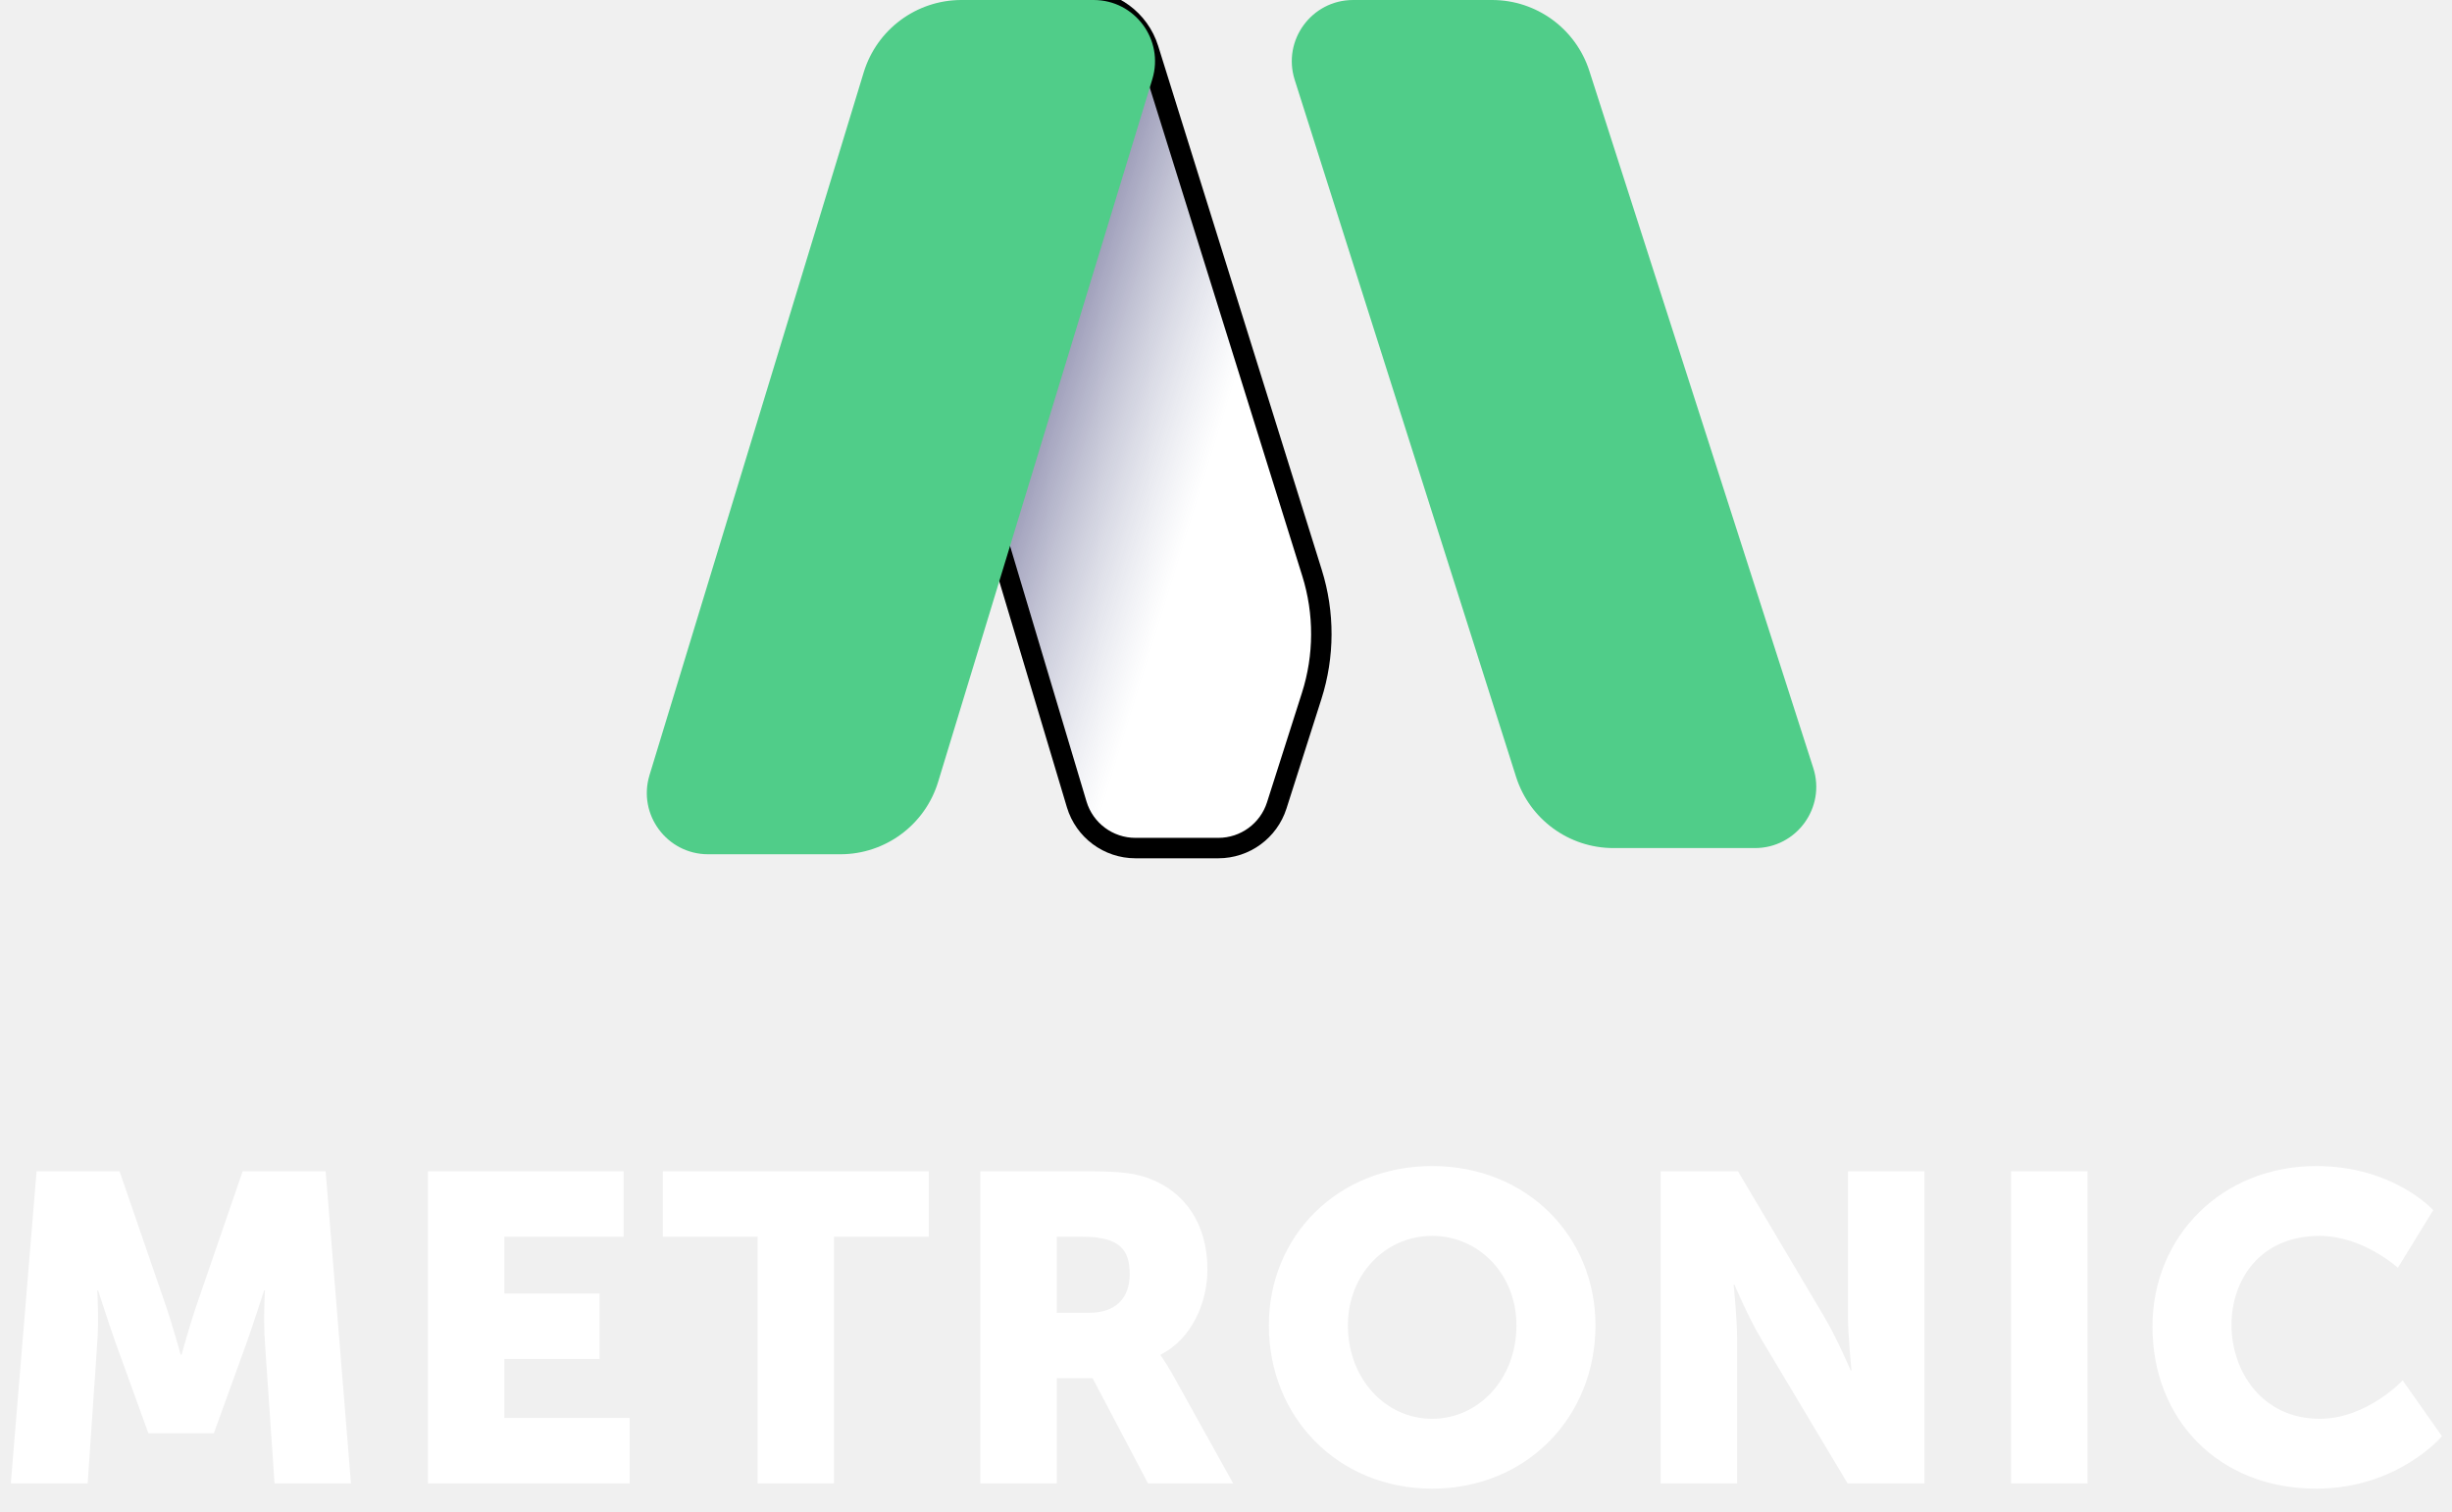
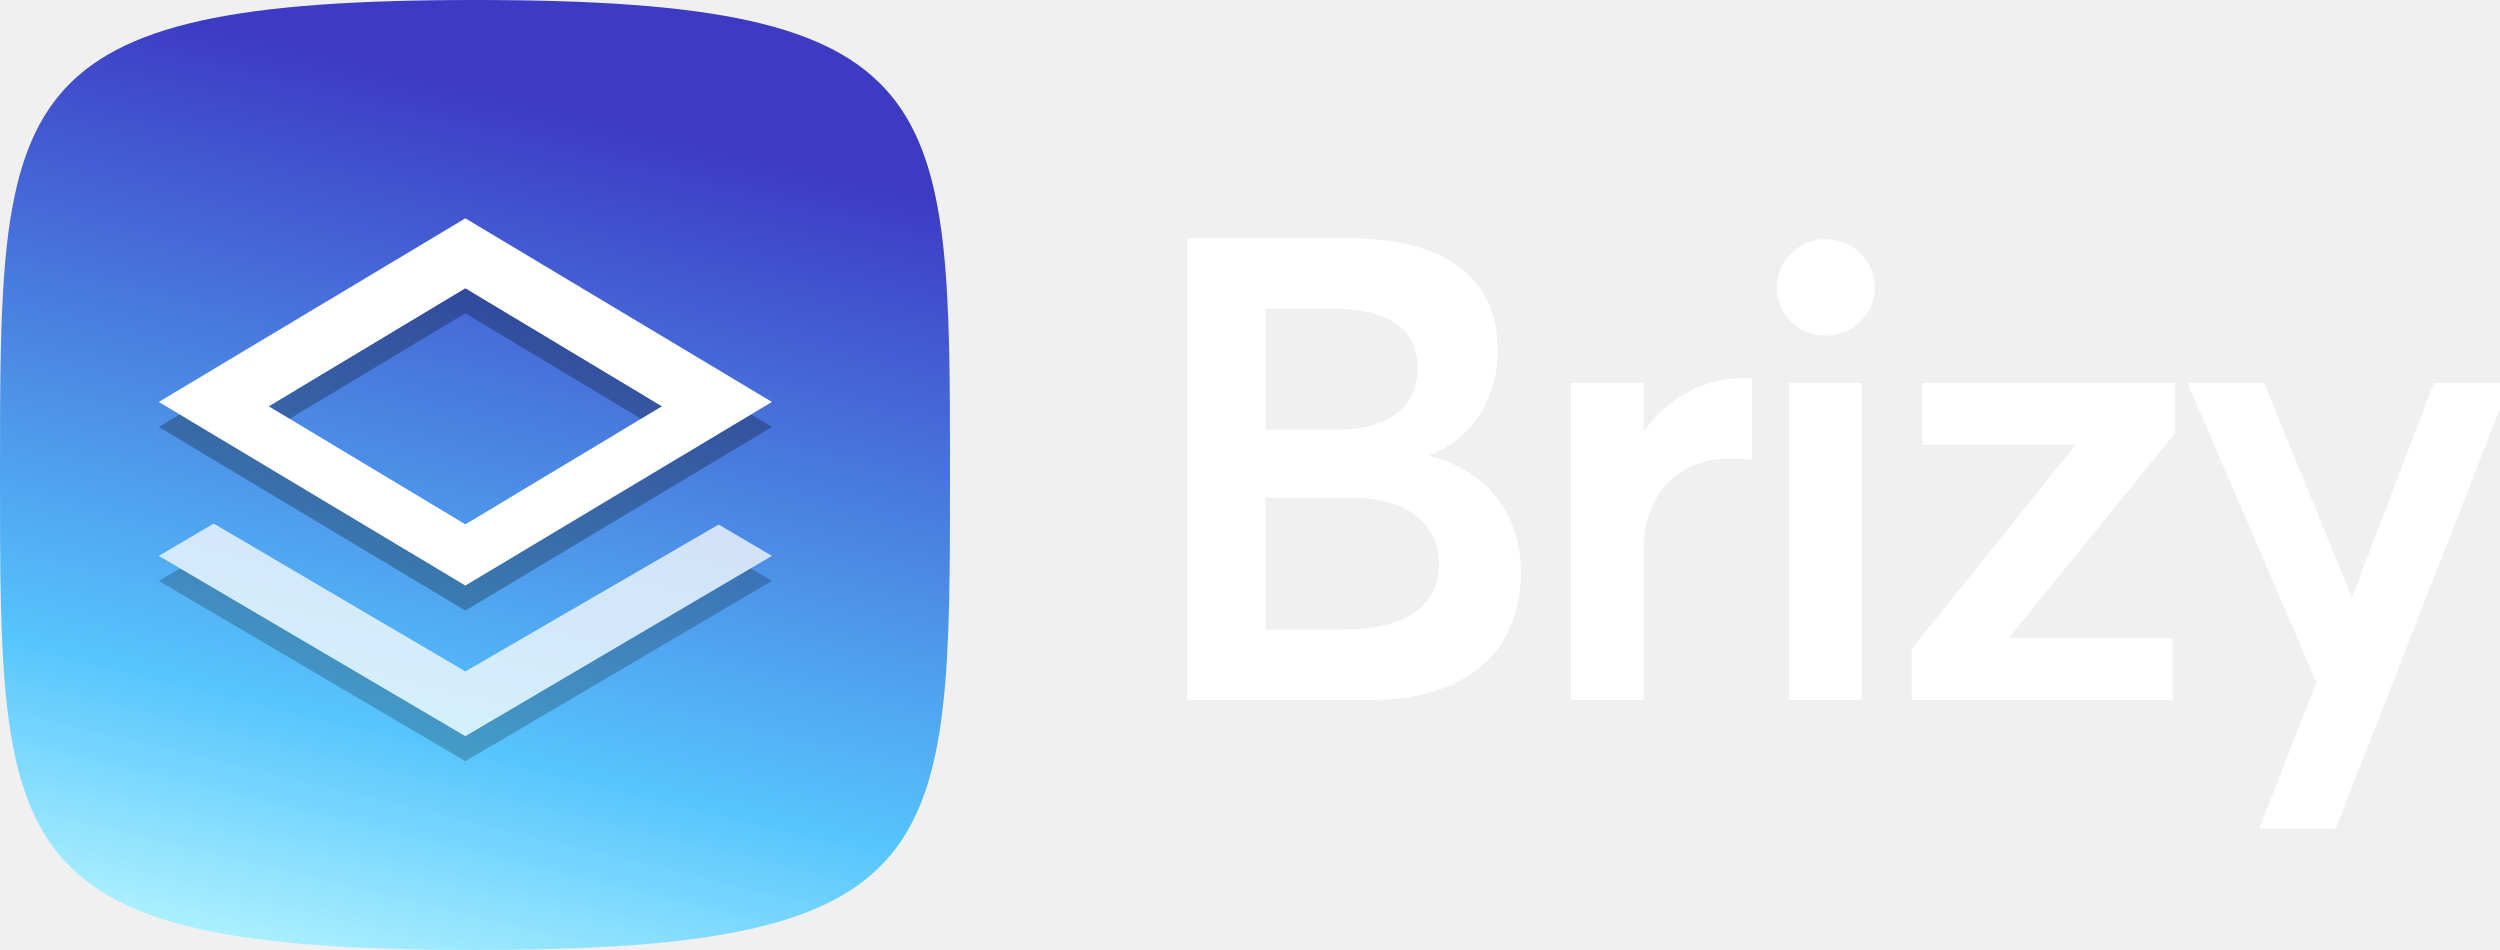
- <svg xmlns="http://www.w3.org/2000/svg" width="120" height="74" viewBox="0 0 120 74" fill="none">
-   <path d="M0.529 72.616H4.29L4.76 65.735C4.846 64.581 4.76 63.171 4.76 63.171H4.803C4.803 63.171 5.316 64.774 5.658 65.735L7.261 70.159H10.466L12.069 65.735C12.411 64.774 12.924 63.171 12.924 63.171H12.966C12.966 63.171 12.881 64.581 12.966 65.735L13.436 72.616H17.176L15.937 57.337H11.876L9.654 63.791C9.312 64.774 8.885 66.312 8.885 66.312H8.842C8.842 66.312 8.415 64.774 8.073 63.791L5.85 57.337H1.79L0.529 72.616ZM20.944 72.616H30.817V69.411H24.684V66.526H29.342V63.321H24.684V60.542H30.518V57.337H20.944V72.616ZM37.076 72.616H40.816V60.542H45.453V57.337H32.439V60.542H37.076V72.616ZM47.979 72.616H51.718V67.466H53.471L56.185 72.616H60.352L57.381 67.274C57.018 66.633 56.804 66.355 56.804 66.355V66.312C58.322 65.543 59.091 63.769 59.091 62.145C59.091 59.923 58.001 58.363 56.27 57.7C55.608 57.444 54.86 57.337 53.3 57.337H47.979V72.616ZM51.718 64.261V60.542H52.979C54.86 60.542 55.287 61.226 55.287 62.38C55.287 63.598 54.539 64.261 53.343 64.261H51.718ZM62.097 64.881C62.097 69.368 65.474 72.873 70.09 72.873C74.706 72.873 78.082 69.368 78.082 64.881C78.082 60.5 74.706 57.081 70.09 57.081C65.474 57.081 62.097 60.5 62.097 64.881ZM65.966 64.881C65.966 62.38 67.803 60.5 70.09 60.5C72.376 60.5 74.214 62.38 74.214 64.881C74.214 67.488 72.376 69.454 70.09 69.454C67.803 69.454 65.966 67.488 65.966 64.881ZM81.274 72.616H85.013V65.5C85.013 64.539 84.842 62.893 84.842 62.893H84.885C84.885 62.893 85.569 64.496 86.167 65.5L90.42 72.616H94.181V57.337H90.441V64.475C90.441 65.436 90.612 67.082 90.612 67.082H90.57C90.57 67.082 89.886 65.479 89.287 64.475L85.056 57.337H81.274V72.616ZM98.422 72.616H102.162V57.337H98.422V72.616ZM105.341 64.945C105.341 69.475 108.568 72.873 113.355 72.873C117.351 72.873 119.509 70.308 119.509 70.308L117.586 67.573C117.586 67.573 115.834 69.454 113.526 69.454C110.705 69.454 109.209 67.124 109.209 64.859C109.209 62.658 110.598 60.5 113.526 60.5C115.641 60.5 117.351 62.06 117.351 62.06L119.082 59.239C119.082 59.239 117.137 57.081 113.355 57.081C108.76 57.081 105.341 60.5 105.341 64.945Z" fill="white" />
-   <path d="M77.782 3.471L88.742 37.598C89.364 39.534 87.919 41.515 85.886 41.515H78.962C76.783 41.515 74.855 40.105 74.196 38.028L63.362 3.908C62.748 1.973 64.192 0 66.222 0H73.021C75.194 0 77.117 1.403 77.782 3.471Z" fill="#50CD89" />
-   <path d="M64.211 28.049L56.202 2.394C55.757 0.97 54.438 0 52.947 0C50.871 0 49.16 1.626 49.054 3.699L48.1 22.41C48.054 23.322 48.164 24.235 48.426 25.11L52.693 39.375C53.073 40.645 54.242 41.515 55.567 41.515H59.626C60.932 41.515 62.087 40.67 62.484 39.426L64.193 34.067C64.817 32.11 64.823 30.009 64.211 28.049Z" fill="white" />
-   <path d="M64.211 28.049L56.202 2.394C55.757 0.97 54.438 0 52.947 0C50.871 0 49.16 1.626 49.054 3.699L48.1 22.41C48.054 23.322 48.164 24.235 48.426 25.11L52.693 39.375C53.073 40.645 54.242 41.515 55.567 41.515H59.626C60.932 41.515 62.087 40.67 62.484 39.426L64.193 34.067C64.817 32.11 64.823 30.009 64.211 28.049Z" fill="url(#paint0_linear_8583_2595)" />
-   <path d="M64.211 28.049L56.202 2.394C55.757 0.97 54.438 0 52.947 0C50.871 0 49.16 1.626 49.054 3.699L48.1 22.41C48.054 23.322 48.164 24.235 48.426 25.11L52.693 39.375C53.073 40.645 54.242 41.515 55.567 41.515H59.626C60.932 41.515 62.087 40.67 62.484 39.426L64.193 34.067C64.817 32.11 64.823 30.009 64.211 28.049Z" stroke="black" />
-   <path d="M47.053 0H53.525C55.54 0 56.982 1.947 56.395 3.875L45.911 38.276C45.27 40.38 43.328 41.818 41.128 41.818H34.656C32.641 41.818 31.199 39.871 31.787 37.944L42.27 3.542C42.912 1.438 44.853 0 47.053 0Z" fill="#50CD89" />
+ <svg xmlns="http://www.w3.org/2000/svg" xmlns:xlink="http://www.w3.org/1999/xlink" width="100" height="38" viewBox="0 0 100 38" style="fill:#fff">
  <defs>
-     <linearGradient id="paint0_linear_8583_2595" x1="50.303" y1="23.03" x2="59.091" y2="25.758" gradientUnits="userSpaceOnUse">
-       <stop stop-color="#18175A" stop-opacity="0.42" />
-       <stop offset="0.911" stop-color="#65719B" stop-opacity="0" />
+     <filter x="-2%" y="-3.4%" width="104.1%" height="113.6%" filterUnits="objectBoundingBox" id="b">
+       <feOffset dy="1" in="SourceAlpha" result="shadowOffsetOuter1" />
+       <feColorMatrix values="0 0 0 0 0 0 0 0 0 0 0 0 0 0 0 0 0 0 0.27 0" in="shadowOffsetOuter1" />
+     </filter>
+     <filter x="-2%" y="-5.9%" width="104.1%" height="123.5%" filterUnits="objectBoundingBox" id="d">
+       <feOffset dy="1" in="SourceAlpha" result="shadowOffsetOuter1" />
+       <feColorMatrix values="0 0 0 0 0 0 0 0 0 0 0 0 0 0 0 0 0 0 0.29 0" in="shadowOffsetOuter1" />
+     </filter>
+     <path d="m6.352 16.078 12.262-7.345 12.263 7.345-12.263 7.344zm4.401.175 7.861 4.721 7.86-4.721-7.86-4.722z" id="c" />
+     <path id="e" d="m6.352 22.235 2.196-1.292 10.066 5.914 10.131-5.875 2.132 1.253-12.263 7.212z" />
+     <linearGradient x1="61.229%" y1="11.54%" x2="38.252%" y2="107.032%" id="a">
+       <stop stop-color="#3D3AC4" offset="0%" />
+       <stop stop-color="#56C5FD" offset="69.263%" />
+       <stop stop-color="#BBF8FF" offset="100%" />
    </linearGradient>
  </defs>
+   <g fill="none" fill-rule="evenodd">
+     <path d="M19 38c19 0 19-3.8 19-19S38 0 19 0 0 3.8 0 19s0 19 19 19" fill="url(#a)" />
+     <use fill="#000" filter="url(#b)" xlink:href="#c" />
+     <use fill="#FFF" xlink:href="#c" />
+     <g opacity=".75">
+       <use fill="#000" filter="url(#d)" xlink:href="#e" />
+       <use fill="#FFF" xlink:href="#e" />
+     </g>
+     <path d="M54.78 28c4.088 0 6.055-2.12 6.055-5.065 0-2.54-1.498-4.152-3.63-4.685v-.05c1.879-.75 2.704-2.463 2.704-4.165 0-3.009-2.197-4.507-6.005-4.507H47.48V28zm-1.168-10.816h-2.996v-4.837h2.678c2.425-.013 3.416.94 3.416 2.386 0 1.752-1.537 2.45-3.098 2.45m.241 7.997h-3.237V19.9h3.3c2.4 0 3.644 1.04 3.644 2.69 0 1.74-1.51 2.578-3.707 2.59M65.738 28v-6.018c0-2.056 1.256-3.643 3.465-3.643.204 0 .546.012.876.038V15.14c-.101-.013-.228-.013-.355-.013-1.549 0-2.958.75-3.948 2.095h-.038v-1.905H62.83V28zm7.3-14.574c1.067 0 1.956-.864 1.956-1.93 0-1.054-.889-1.93-1.955-1.93-1.105 0-1.968.876-1.968 1.93 0 1.066.863 1.93 1.968 1.93M74.474 28V15.318h-2.907V28zm12.43 0v-2.476h-6.525v-.038l6.627-8.163v-2.005H76.9v2.475h6.093v.038l-6.525 8.125V28zm6.527 5.141 6.97-17.823h-3.047l-3.262 8.556h-.026l-3.504-8.556h-3.06l5.155 11.971-2.285 5.852z" fill="#0E0736" fill-rule="nonzero" style="fill:#fff" />
+   </g>
</svg>
